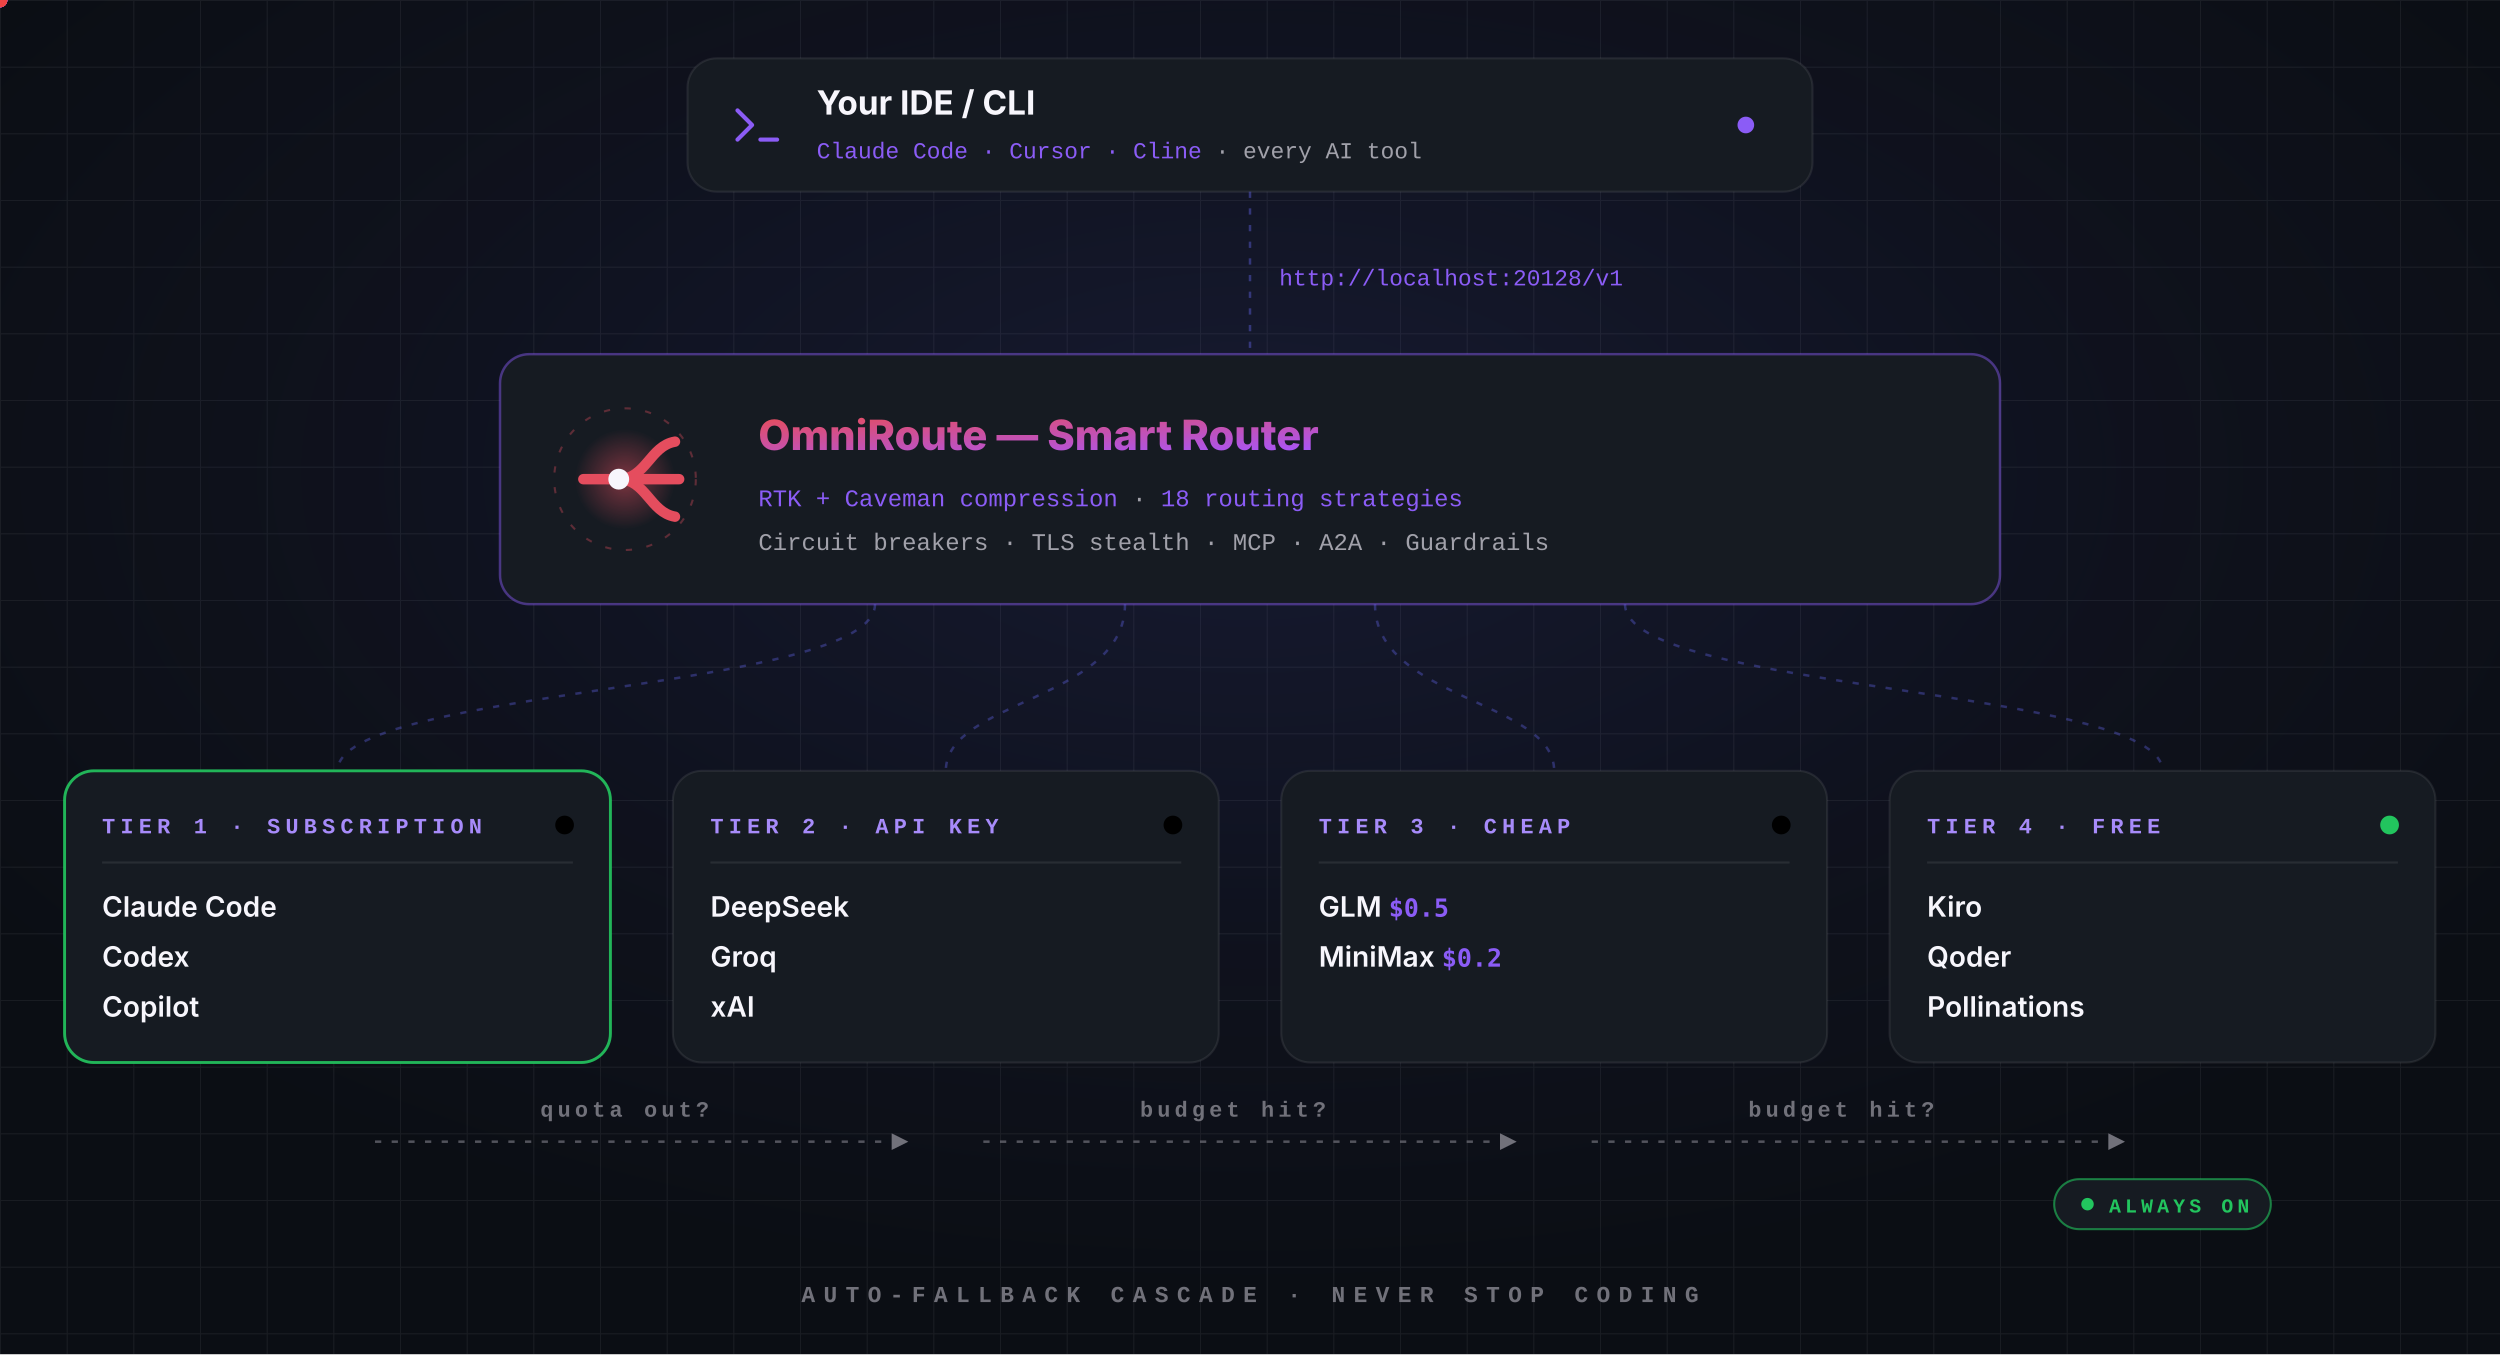
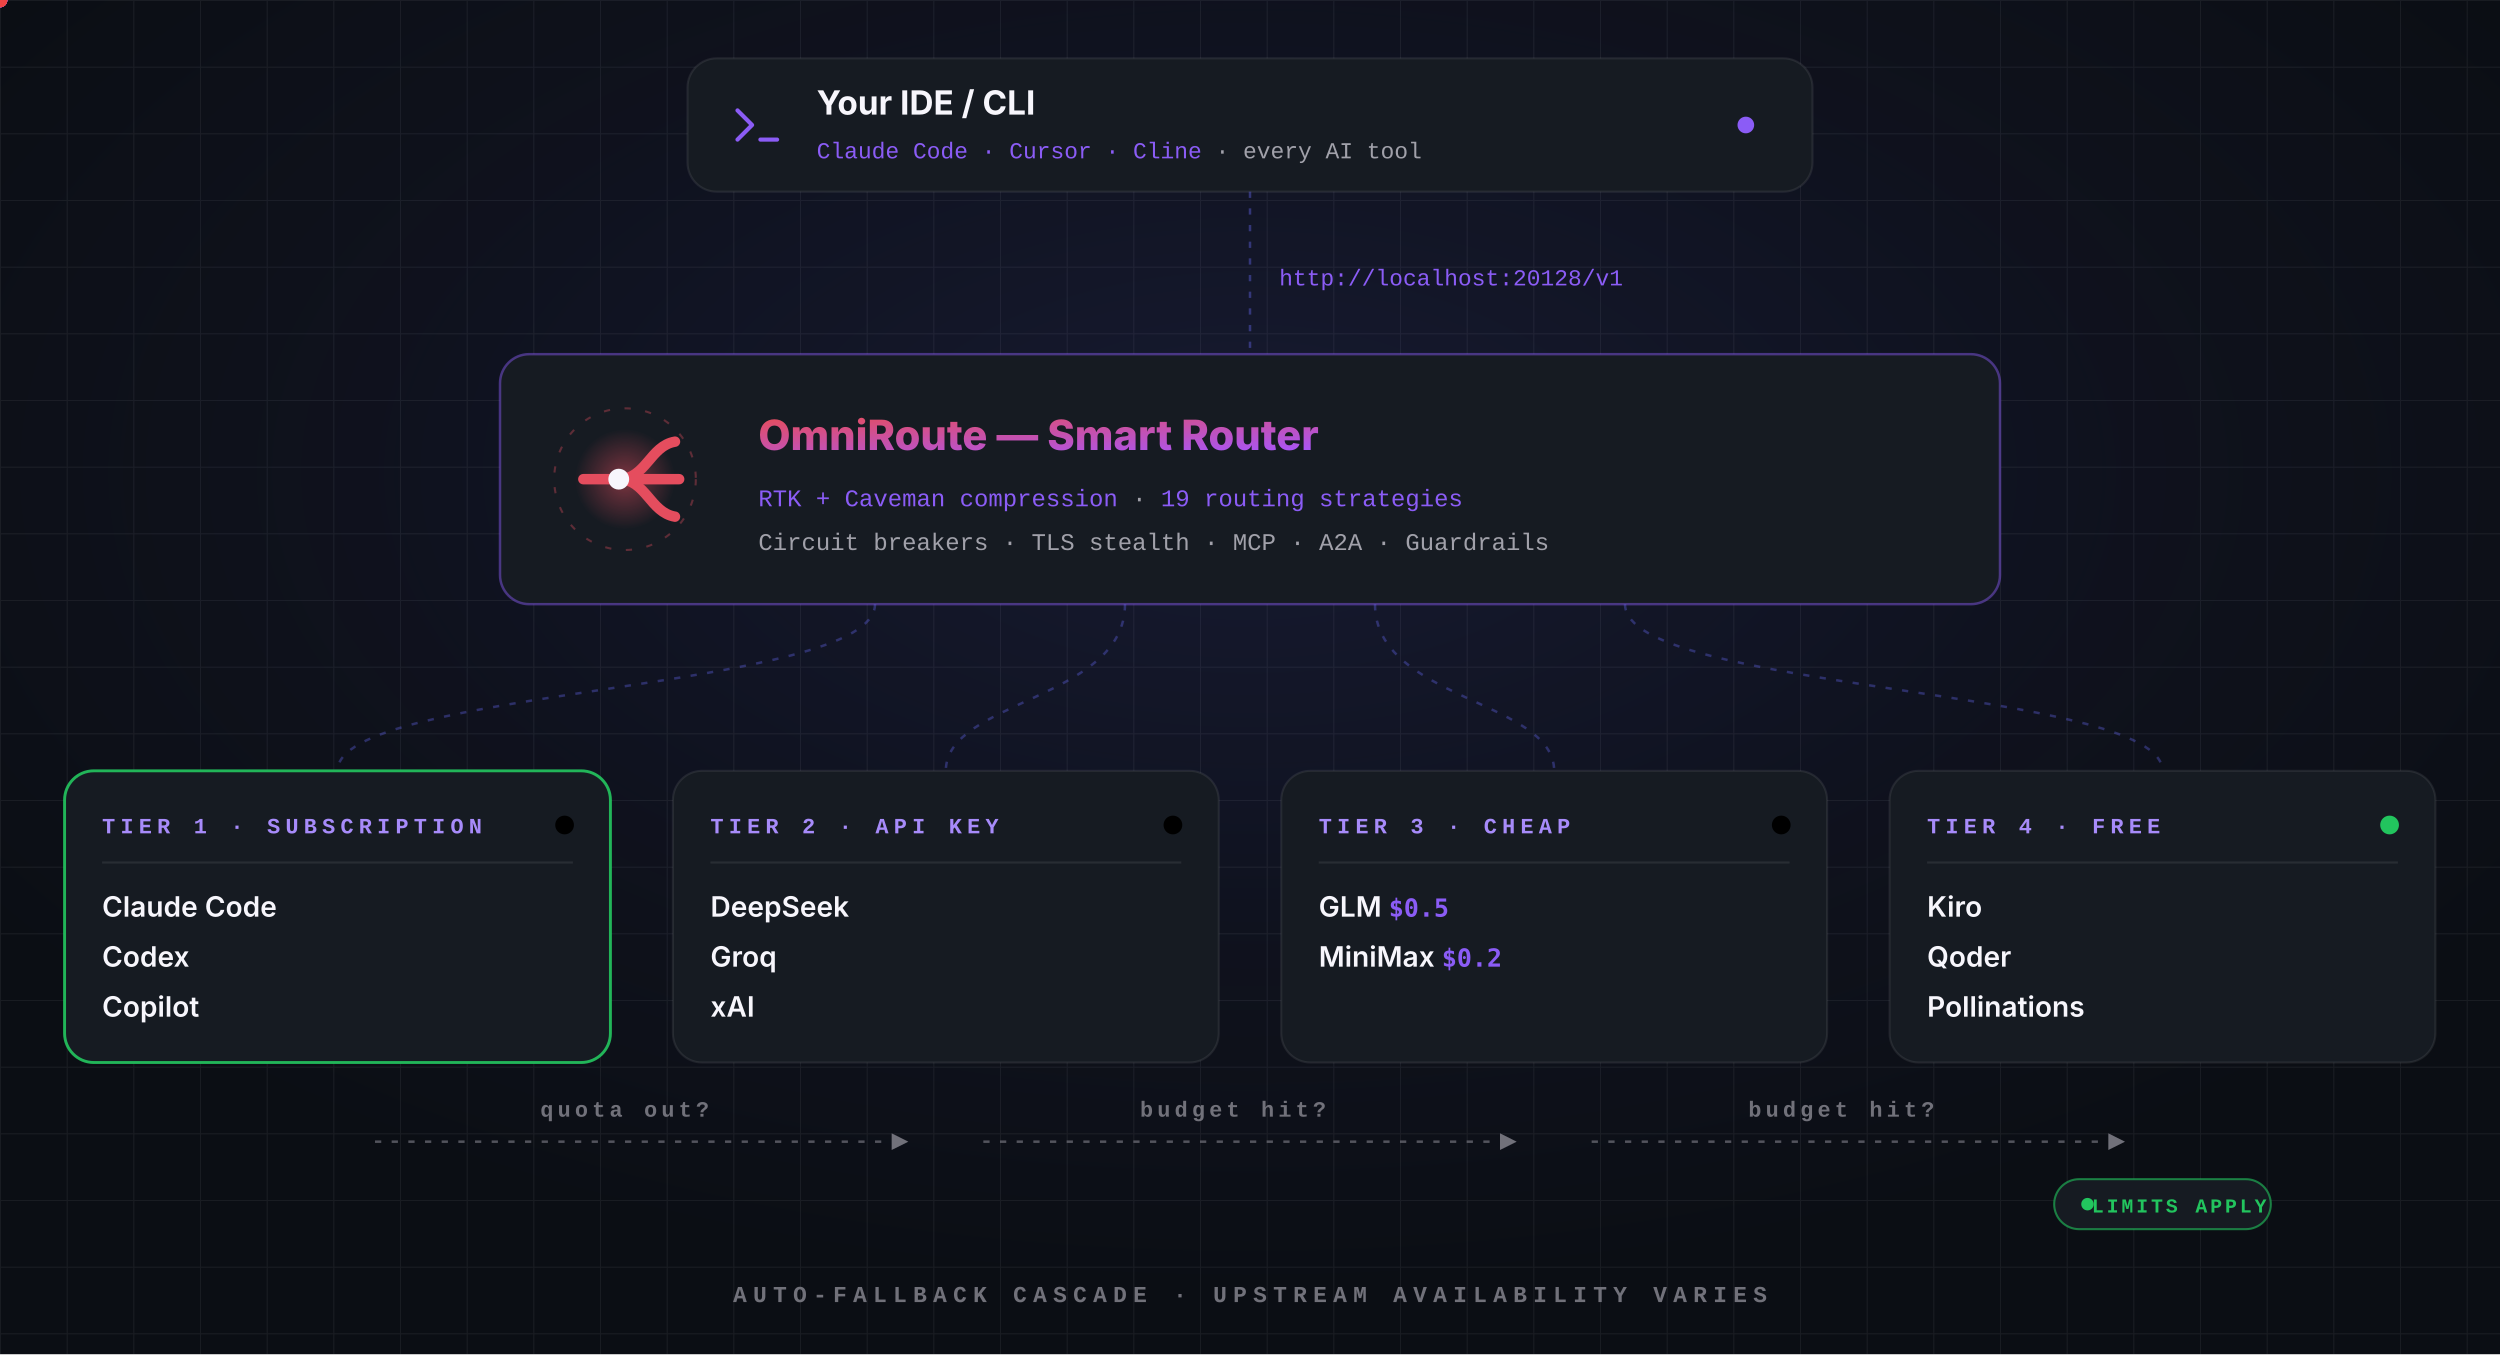
<svg xmlns="http://www.w3.org/2000/svg" viewBox="0 0 1200 650" role="img" aria-label="OmniRoute request flow — auto-fallback cascade across 4 provider tiers">
  <defs>
    <radialGradient id="hubGlow" cx="50%" cy="50%" r="50%">
      <stop offset="0%" stop-color="#e54d5e" stop-opacity="0.5" />
      <stop offset="100%" stop-color="#e54d5e" stop-opacity="0" />
    </radialGradient>
    <radialGradient id="bgGlow" cx="50%" cy="35%" r="60%">
      <stop offset="0%" stop-color="#6366f1" stop-opacity="0.13" />
      <stop offset="60%" stop-color="#6366f1" stop-opacity="0.04" />
      <stop offset="100%" stop-color="#6366f1" stop-opacity="0" />
    </radialGradient>
    <linearGradient id="cardGrad" x1="0" x2="0" y1="0" y2="1">
      <stop offset="0%" stop-color="#161b22" stop-opacity="1" />
      <stop offset="100%" stop-color="#161b22" stop-opacity="1" />
    </linearGradient>
    <path id="pIn" d="M 600,92 L 600,170" />
    <path id="pT1" d="M 420,290 C 420,332 162,330 162,370" />
    <path id="pT2" d="M 540,290 C 540,336 454,336 454,370" />
    <path id="pT3" d="M 660,290 C 660,336 746,336 746,370" />
    <path id="pT4" d="M 780,290 C 780,332 1038,330 1038,370" />
    <path id="pC1" d="M 180,548 L 428,548" />
    <path id="pC2" d="M 472,548 L 720,548" />
    <path id="pC3" d="M 764,548 L 1012,548" />
    <linearGradient id="gradBrand" x1="0" y1="0" x2="1" y2="1">
      <stop offset="0%" stop-color="#e54d5e" />
      <stop offset="100%" stop-color="#a855f7" />
    </linearGradient>
    <pattern id="gridPaper" width="32" height="32" patternUnits="userSpaceOnUse">
      <path d="M 32 0 L 0 0 0 32" fill="none" stroke="#ffffff" stroke-opacity="0.06" stroke-width="1" />
    </pattern>
  </defs>
  <rect width="1200" height="650" fill="#0b0e14" />
  <rect width="1200" height="650" fill="url(#gridPaper)" />
  <rect width="1200" height="650" fill="url(#bgGlow)" />
  <rect x="330" y="28" width="540" height="64" rx="14" fill="url(#cardGrad)" stroke="#ffffff" stroke-opacity="0.08" stroke-width="1" />
  <g transform="translate(362, 60)" stroke="#8b5cf6" stroke-width="2" stroke-linecap="round" stroke-linejoin="round" fill="none">
    <path d="M -8 -7 L -1 0 L -8 7" />
    <line x1="3" y1="7" x2="11" y2="7" />
  </g>
  <text x="392" y="55" font-family="Inter, 'Segoe UI', Arial, Helvetica, system-ui, sans-serif" font-size="16" font-weight="700" fill="#F7F6FC">Your IDE / CLI</text>
  <text x="392" y="76" font-family="Consolas, 'Courier New', monospace" font-size="11" fill="#a1a1aa">
    <tspan fill="#8b5cf6">Claude Code · Cursor · Cline</tspan> · every AI tool</text>
  <circle cx="838" cy="60" r="4" fill="#8b5cf6">
    <animate attributeName="opacity" values="1;0.4;1" dur="2.5s" repeatCount="indefinite" />
  </circle>
  <use href="#pIn" stroke="#6366f1" stroke-width="1.2" stroke-dasharray="3 5" opacity="0.4" />
  <text x="614" y="137" font-family="Consolas, 'Courier New', monospace" font-size="11" fill="#8b5cf6">http://localhost:20128/v1</text>
  <g fill="#a78bfa">
    <circle r="3.2">
      <animateMotion dur="1.6s" repeatCount="indefinite" begin="0s">
        <mpath href="#pIn" />
      </animateMotion>
      <animate attributeName="opacity" values="0;1;1;0" dur="1.6s" begin="0s" repeatCount="indefinite" />
    </circle>
    <circle r="3.2">
      <animateMotion dur="1.6s" repeatCount="indefinite" begin="0.55s">
        <mpath href="#pIn" />
      </animateMotion>
      <animate attributeName="opacity" values="0;1;1;0" dur="1.6s" begin="0.55s" repeatCount="indefinite" />
    </circle>
    <circle r="3.2">
      <animateMotion dur="1.6s" repeatCount="indefinite" begin="1.1s">
        <mpath href="#pIn" />
      </animateMotion>
      <animate attributeName="opacity" values="0;1;1;0" dur="1.6s" begin="1.1s" repeatCount="indefinite" />
    </circle>
  </g>
  <rect x="240" y="170" width="720" height="120" rx="14" fill="url(#cardGrad)" stroke="#8b5cf6" stroke-width="1.2" stroke-opacity="0.45" />
  <g transform="translate(258, 188)">
    <circle cx="42" cy="42" r="34" fill="none" stroke="#e54d5e" stroke-width="1" opacity="0.35" stroke-dasharray="3 7">
      <animateTransform attributeName="transform" type="rotate" from="0 42 42" to="360 42 42" dur="30s" repeatCount="indefinite" />
    </circle>
    <circle cx="42" cy="42" r="24" fill="url(#hubGlow)">
      <animate attributeName="r" values="22;30;22" dur="3.2s" repeatCount="indefinite" />
    </circle>
    <g stroke="#e54d5e" stroke-width="5" stroke-linecap="round" fill="none">
      <line x1="22" y1="42" x2="38" y2="42" />
      <path d="M 39 42 C 52 42, 54 26, 66 24" />
      <path d="M 39 42 C 54 42, 56 42, 68 42" />
      <path d="M 39 42 C 52 42, 54 58, 66 60" />
    </g>
    <circle cx="39" cy="42" r="5" fill="#f7f6fc">
      <animate attributeName="opacity" values="1;0.7;1" dur="1.8s" repeatCount="indefinite" />
    </circle>
  </g>
  <text x="364" y="216" font-family="Inter, 'Segoe UI', Arial, Helvetica, system-ui, sans-serif" font-size="20" font-weight="800" fill="url(#gradBrand)">OmniRoute — Smart Router</text>
  <text x="364" y="243" font-family="Consolas, 'Courier New', monospace" font-size="11.5" fill="#a1a1aa">
-     <tspan fill="#8b5cf6">RTK + Caveman compression</tspan> · <tspan fill="#8b5cf6">18 routing strategies</tspan>
+     <tspan fill="#8b5cf6">RTK + Caveman compression</tspan> · <tspan fill="#8b5cf6">19 routing strategies</tspan>
  </text>
  <text x="364" y="264" font-family="Consolas, 'Courier New', monospace" font-size="11.5" fill="#a1a1aa">Circuit breakers · TLS stealth · MCP · A2A · Guardrails</text>
  <g stroke="#6366f1" stroke-width="1.2" fill="none" stroke-dasharray="3 5" opacity="0.35">
    <use href="#pT1" />
    <use href="#pT2" />
    <use href="#pT3" />
    <use href="#pT4" />
  </g>
  <g fill="#8b5cf6">
    <g>
      <animate attributeName="opacity" values="1;1;0;0;1" keyTimes="0;0.23;0.27;0.96;1" dur="16s" repeatCount="indefinite" />
      <circle r="3.5">
        <animateMotion dur="1.4s" repeatCount="indefinite" begin="0s">
          <mpath href="#pT1" />
        </animateMotion>
        <animate attributeName="opacity" values="0;1;1;0" dur="1.4s" begin="0s" repeatCount="indefinite" />
      </circle>
      <circle r="3.5">
        <animateMotion dur="1.4s" repeatCount="indefinite" begin="0.7s">
          <mpath href="#pT1" />
        </animateMotion>
        <animate attributeName="opacity" values="0;1;1;0" dur="1.4s" begin="0.7s" repeatCount="indefinite" />
      </circle>
    </g>
    <g>
      <animate attributeName="opacity" values="0;0;1;1;0;0" keyTimes="0;0.24;0.28;0.48;0.52;1" dur="16s" repeatCount="indefinite" />
      <circle r="3.5">
        <animateMotion dur="1.4s" repeatCount="indefinite" begin="0s">
          <mpath href="#pT2" />
        </animateMotion>
        <animate attributeName="opacity" values="0;1;1;0" dur="1.4s" begin="0s" repeatCount="indefinite" />
      </circle>
      <circle r="3.5">
        <animateMotion dur="1.4s" repeatCount="indefinite" begin="0.7s">
          <mpath href="#pT2" />
        </animateMotion>
        <animate attributeName="opacity" values="0;1;1;0" dur="1.4s" begin="0.7s" repeatCount="indefinite" />
      </circle>
    </g>
    <g>
      <animate attributeName="opacity" values="0;0;1;1;0;0" keyTimes="0;0.49;0.53;0.73;0.77;1" dur="16s" repeatCount="indefinite" />
      <circle r="3.5">
        <animateMotion dur="1.4s" repeatCount="indefinite" begin="0s">
          <mpath href="#pT3" />
        </animateMotion>
        <animate attributeName="opacity" values="0;1;1;0" dur="1.4s" begin="0s" repeatCount="indefinite" />
      </circle>
      <circle r="3.5">
        <animateMotion dur="1.4s" repeatCount="indefinite" begin="0.7s">
          <mpath href="#pT3" />
        </animateMotion>
        <animate attributeName="opacity" values="0;1;1;0" dur="1.4s" begin="0.7s" repeatCount="indefinite" />
      </circle>
    </g>
    <g>
      <animate attributeName="opacity" values="0;0;1;1;0" keyTimes="0;0.74;0.78;0.985;1" dur="16s" repeatCount="indefinite" />
      <circle r="3.5">
        <animateMotion dur="1.4s" repeatCount="indefinite" begin="0s">
          <mpath href="#pT4" />
        </animateMotion>
        <animate attributeName="opacity" values="0;1;1;0" dur="1.4s" begin="0s" repeatCount="indefinite" />
      </circle>
      <circle r="3.5">
        <animateMotion dur="1.4s" repeatCount="indefinite" begin="0.7s">
          <mpath href="#pT4" />
        </animateMotion>
        <animate attributeName="opacity" values="0;1;1;0" dur="1.4s" begin="0.7s" repeatCount="indefinite" />
      </circle>
    </g>
  </g>
  <g transform="translate(31, 370)">
    <rect width="262" height="140" rx="14" fill="url(#cardGrad)" stroke="#ffffff" stroke-opacity="0.08" stroke-width="1" />
    <rect width="262" height="140" rx="14" fill="none" stroke="#22c55e" stroke-width="1.4" stroke-opacity="0.9">
      <animate attributeName="stroke-opacity" values="0.9;0.9;0;0;0.9" keyTimes="0;0.23;0.27;0.96;1" dur="16s" repeatCount="indefinite" />
    </rect>
    <text x="18" y="30" font-family="Consolas, 'Courier New', monospace" font-size="10.5" letter-spacing="2.5" font-weight="700" fill="#a78bfa">TIER 1 · SUBSCRIPTION</text>
    <circle cx="240" cy="26" r="4.5">
      <animate attributeName="fill" values="#22c55e;#22c55e;#ef4444;#ef4444;#22c55e" keyTimes="0;0.23;0.28;0.985;1" dur="16s" repeatCount="indefinite" />
      <animate attributeName="opacity" values="1;0.45;1" dur="1.8s" repeatCount="indefinite" />
    </circle>
    <line x1="18" y1="44" x2="244" y2="44" stroke="#ffffff" stroke-opacity="0.08" stroke-width="1" />
    <g font-family="Inter, 'Segoe UI', Arial, Helvetica, system-ui, sans-serif" font-size="13.5" font-weight="600" fill="#F7F6FC">
      <text x="18" y="70">Claude Code</text>
      <text x="18" y="94">Codex</text>
      <text x="18" y="118">Copilot</text>
    </g>
  </g>
  <g transform="translate(323, 370)">
    <rect width="262" height="140" rx="14" fill="url(#cardGrad)" stroke="#ffffff" stroke-opacity="0.08" stroke-width="1" />
    <rect width="262" height="140" rx="14" fill="none" stroke="#22c55e" stroke-width="1.4" stroke-opacity="0">
      <animate attributeName="stroke-opacity" values="0;0;0.9;0.9;0;0" keyTimes="0;0.24;0.28;0.48;0.52;1" dur="16s" repeatCount="indefinite" />
    </rect>
    <text x="18" y="30" font-family="Consolas, 'Courier New', monospace" font-size="10.5" letter-spacing="2.5" font-weight="700" fill="#a78bfa">TIER 2 · API KEY</text>
    <circle cx="240" cy="26" r="4.5">
      <animate attributeName="fill" values="#71717a;#71717a;#22c55e;#22c55e;#ef4444;#ef4444;#71717a" keyTimes="0;0.24;0.28;0.48;0.53;0.985;1" dur="16s" repeatCount="indefinite" />
      <animate attributeName="opacity" values="1;0.5;1" dur="1.8s" repeatCount="indefinite" />
    </circle>
    <line x1="18" y1="44" x2="244" y2="44" stroke="#ffffff" stroke-opacity="0.08" stroke-width="1" />
    <g font-family="Inter, 'Segoe UI', Arial, Helvetica, system-ui, sans-serif" font-size="13.5" font-weight="600" fill="#F7F6FC">
      <text x="18" y="70">DeepSeek</text>
      <text x="18" y="94">Groq</text>
      <text x="18" y="118">xAI</text>
    </g>
  </g>
  <g transform="translate(615, 370)">
    <rect width="262" height="140" rx="14" fill="url(#cardGrad)" stroke="#ffffff" stroke-opacity="0.08" stroke-width="1" />
    <rect width="262" height="140" rx="14" fill="none" stroke="#22c55e" stroke-width="1.4" stroke-opacity="0">
      <animate attributeName="stroke-opacity" values="0;0;0.9;0.9;0;0" keyTimes="0;0.49;0.53;0.73;0.77;1" dur="16s" repeatCount="indefinite" />
    </rect>
    <text x="18" y="30" font-family="Consolas, 'Courier New', monospace" font-size="10.5" letter-spacing="2.5" font-weight="700" fill="#a78bfa">TIER 3 · CHEAP</text>
    <circle cx="240" cy="26" r="4.5">
      <animate attributeName="fill" values="#71717a;#71717a;#22c55e;#22c55e;#ef4444;#ef4444;#71717a" keyTimes="0;0.49;0.53;0.73;0.78;0.985;1" dur="16s" repeatCount="indefinite" />
      <animate attributeName="opacity" values="1;0.5;1" dur="1.8s" repeatCount="indefinite" />
    </circle>
    <line x1="18" y1="44" x2="244" y2="44" stroke="#ffffff" stroke-opacity="0.08" stroke-width="1" />
    <g font-family="Inter, 'Segoe UI', Arial, Helvetica, system-ui, sans-serif" font-size="13.5" font-weight="600" fill="#F7F6FC">
      <text x="18" y="70">GLM <tspan font-family="Consolas, monospace" font-size="12" fill="#8b5cf6">$0.5</tspan>
      </text>
      <text x="18" y="94">MiniMax <tspan font-family="Consolas, monospace" font-size="12" fill="#8b5cf6">$0.2</tspan>
      </text>
    </g>
  </g>
  <g transform="translate(907, 370)">
    <rect width="262" height="140" rx="14" fill="url(#cardGrad)" stroke="#ffffff" stroke-opacity="0.08" stroke-width="1" />
    <rect width="262" height="140" rx="14" fill="none" stroke="#22c55e" stroke-width="1.4" stroke-opacity="0">
      <animate attributeName="stroke-opacity" values="0;0;0.9;0.9;0" keyTimes="0;0.74;0.78;0.985;1" dur="16s" repeatCount="indefinite" />
    </rect>
    <text x="18" y="30" font-family="Consolas, 'Courier New', monospace" font-size="10.5" letter-spacing="2.5" font-weight="700" fill="#a78bfa">TIER 4 · FREE</text>
    <circle cx="240" cy="26" r="4.5" fill="#22c55e">
      <animate attributeName="opacity" values="1;0.45;1" dur="1.8s" repeatCount="indefinite" />
    </circle>
    <line x1="18" y1="44" x2="244" y2="44" stroke="#ffffff" stroke-opacity="0.08" stroke-width="1" />
    <g font-family="Inter, 'Segoe UI', Arial, Helvetica, system-ui, sans-serif" font-size="13.5" font-weight="600" fill="#F7F6FC">
      <text x="18" y="70">Kiro</text>
      <text x="18" y="94">Qoder</text>
      <text x="18" y="118">Pollinations</text>
    </g>
  </g>
  <g stroke="#71717a" stroke-width="1.2" fill="none" stroke-dasharray="3 5" opacity="0.7">
    <use href="#pC1" />
    <use href="#pC2" />
    <use href="#pC3" />
  </g>
  <polygon points="428,544 436,548 428,552" fill="#71717a" />
  <polygon points="720,544 728,548 720,552" fill="#71717a" />
  <polygon points="1012,544 1020,548 1012,552" fill="#71717a" />
  <text x="304" y="536" font-family="Consolas, 'Courier New', monospace" font-size="10.5" letter-spacing="2" font-weight="700" fill="#71717a" text-anchor="middle">
    quota out?
    <animate attributeName="fill" values="#71717a;#71717a;#ef4444;#ef4444;#71717a;#71717a" keyTimes="0;0.21;0.23;0.29;0.32;1" dur="16s" repeatCount="indefinite" />
  </text>
  <text x="596" y="536" font-family="Consolas, 'Courier New', monospace" font-size="10.5" letter-spacing="2" font-weight="700" fill="#71717a" text-anchor="middle">
    budget hit?
    <animate attributeName="fill" values="#71717a;#71717a;#ef4444;#ef4444;#71717a;#71717a" keyTimes="0;0.46;0.48;0.54;0.57;1" dur="16s" repeatCount="indefinite" />
  </text>
  <text x="888" y="536" font-family="Consolas, 'Courier New', monospace" font-size="10.5" letter-spacing="2" font-weight="700" fill="#71717a" text-anchor="middle">
    budget hit?
    <animate attributeName="fill" values="#71717a;#71717a;#ef4444;#ef4444;#71717a;#71717a" keyTimes="0;0.71;0.73;0.79;0.82;1" dur="16s" repeatCount="indefinite" />
  </text>
  <circle r="3.5" fill="#ef4444">
    <animateMotion dur="16s" repeatCount="indefinite" calcMode="linear" keyPoints="0;0;1;1" keyTimes="0;0.235;0.27;1">
      <mpath href="#pC1" />
    </animateMotion>
    <animate attributeName="opacity" values="0;0;1;1;0;0" keyTimes="0;0.235;0.245;0.265;0.275;1" dur="16s" repeatCount="indefinite" />
  </circle>
  <circle r="3.5" fill="#ef4444">
    <animateMotion dur="16s" repeatCount="indefinite" calcMode="linear" keyPoints="0;0;1;1" keyTimes="0;0.485;0.52;1">
      <mpath href="#pC2" />
    </animateMotion>
    <animate attributeName="opacity" values="0;0;1;1;0;0" keyTimes="0;0.485;0.495;0.515;0.525;1" dur="16s" repeatCount="indefinite" />
  </circle>
  <circle r="3.5" fill="#ef4444">
    <animateMotion dur="16s" repeatCount="indefinite" calcMode="linear" keyPoints="0;0;1;1" keyTimes="0;0.735;0.77;1">
      <mpath href="#pC3" />
    </animateMotion>
    <animate attributeName="opacity" values="0;0;1;1;0;0" keyTimes="0;0.735;0.745;0.765;0.775;1" dur="16s" repeatCount="indefinite" />
  </circle>
  <g transform="translate(986, 566)">
    <rect width="104" height="24" rx="12" fill="#161b22" stroke="#22c55e" stroke-width="1" stroke-opacity="0.6" />
    <circle cx="16" cy="12" r="3" fill="#22c55e">
      <animate attributeName="opacity" values="1;0.35;1" dur="1.6s" repeatCount="indefinite" />
    </circle>
-     <text x="60" y="16" text-anchor="middle" font-family="Consolas, 'Courier New', monospace" font-size="9.5" letter-spacing="2" font-weight="700" fill="#22c55e">ALWAYS ON</text>
-   </g>
-   <text x="600" y="625" font-family="Consolas, 'Courier New', monospace" font-size="11" letter-spacing="4" font-weight="700" fill="#71717a" text-anchor="middle">AUTO-FALLBACK CASCADE · NEVER STOP CODING</text>
+     <text x="60" y="16" text-anchor="middle" font-family="Consolas, 'Courier New', monospace" font-size="9.5" letter-spacing="1.4" font-weight="700" fill="#22c55e">LIMITS APPLY</text>
+   </g>
+   <text x="600" y="625" font-family="Consolas, 'Courier New', monospace" font-size="11" letter-spacing="3" font-weight="700" fill="#71717a" text-anchor="middle">AUTO-FALLBACK CASCADE · UPSTREAM AVAILABILITY VARIES</text>
</svg>
